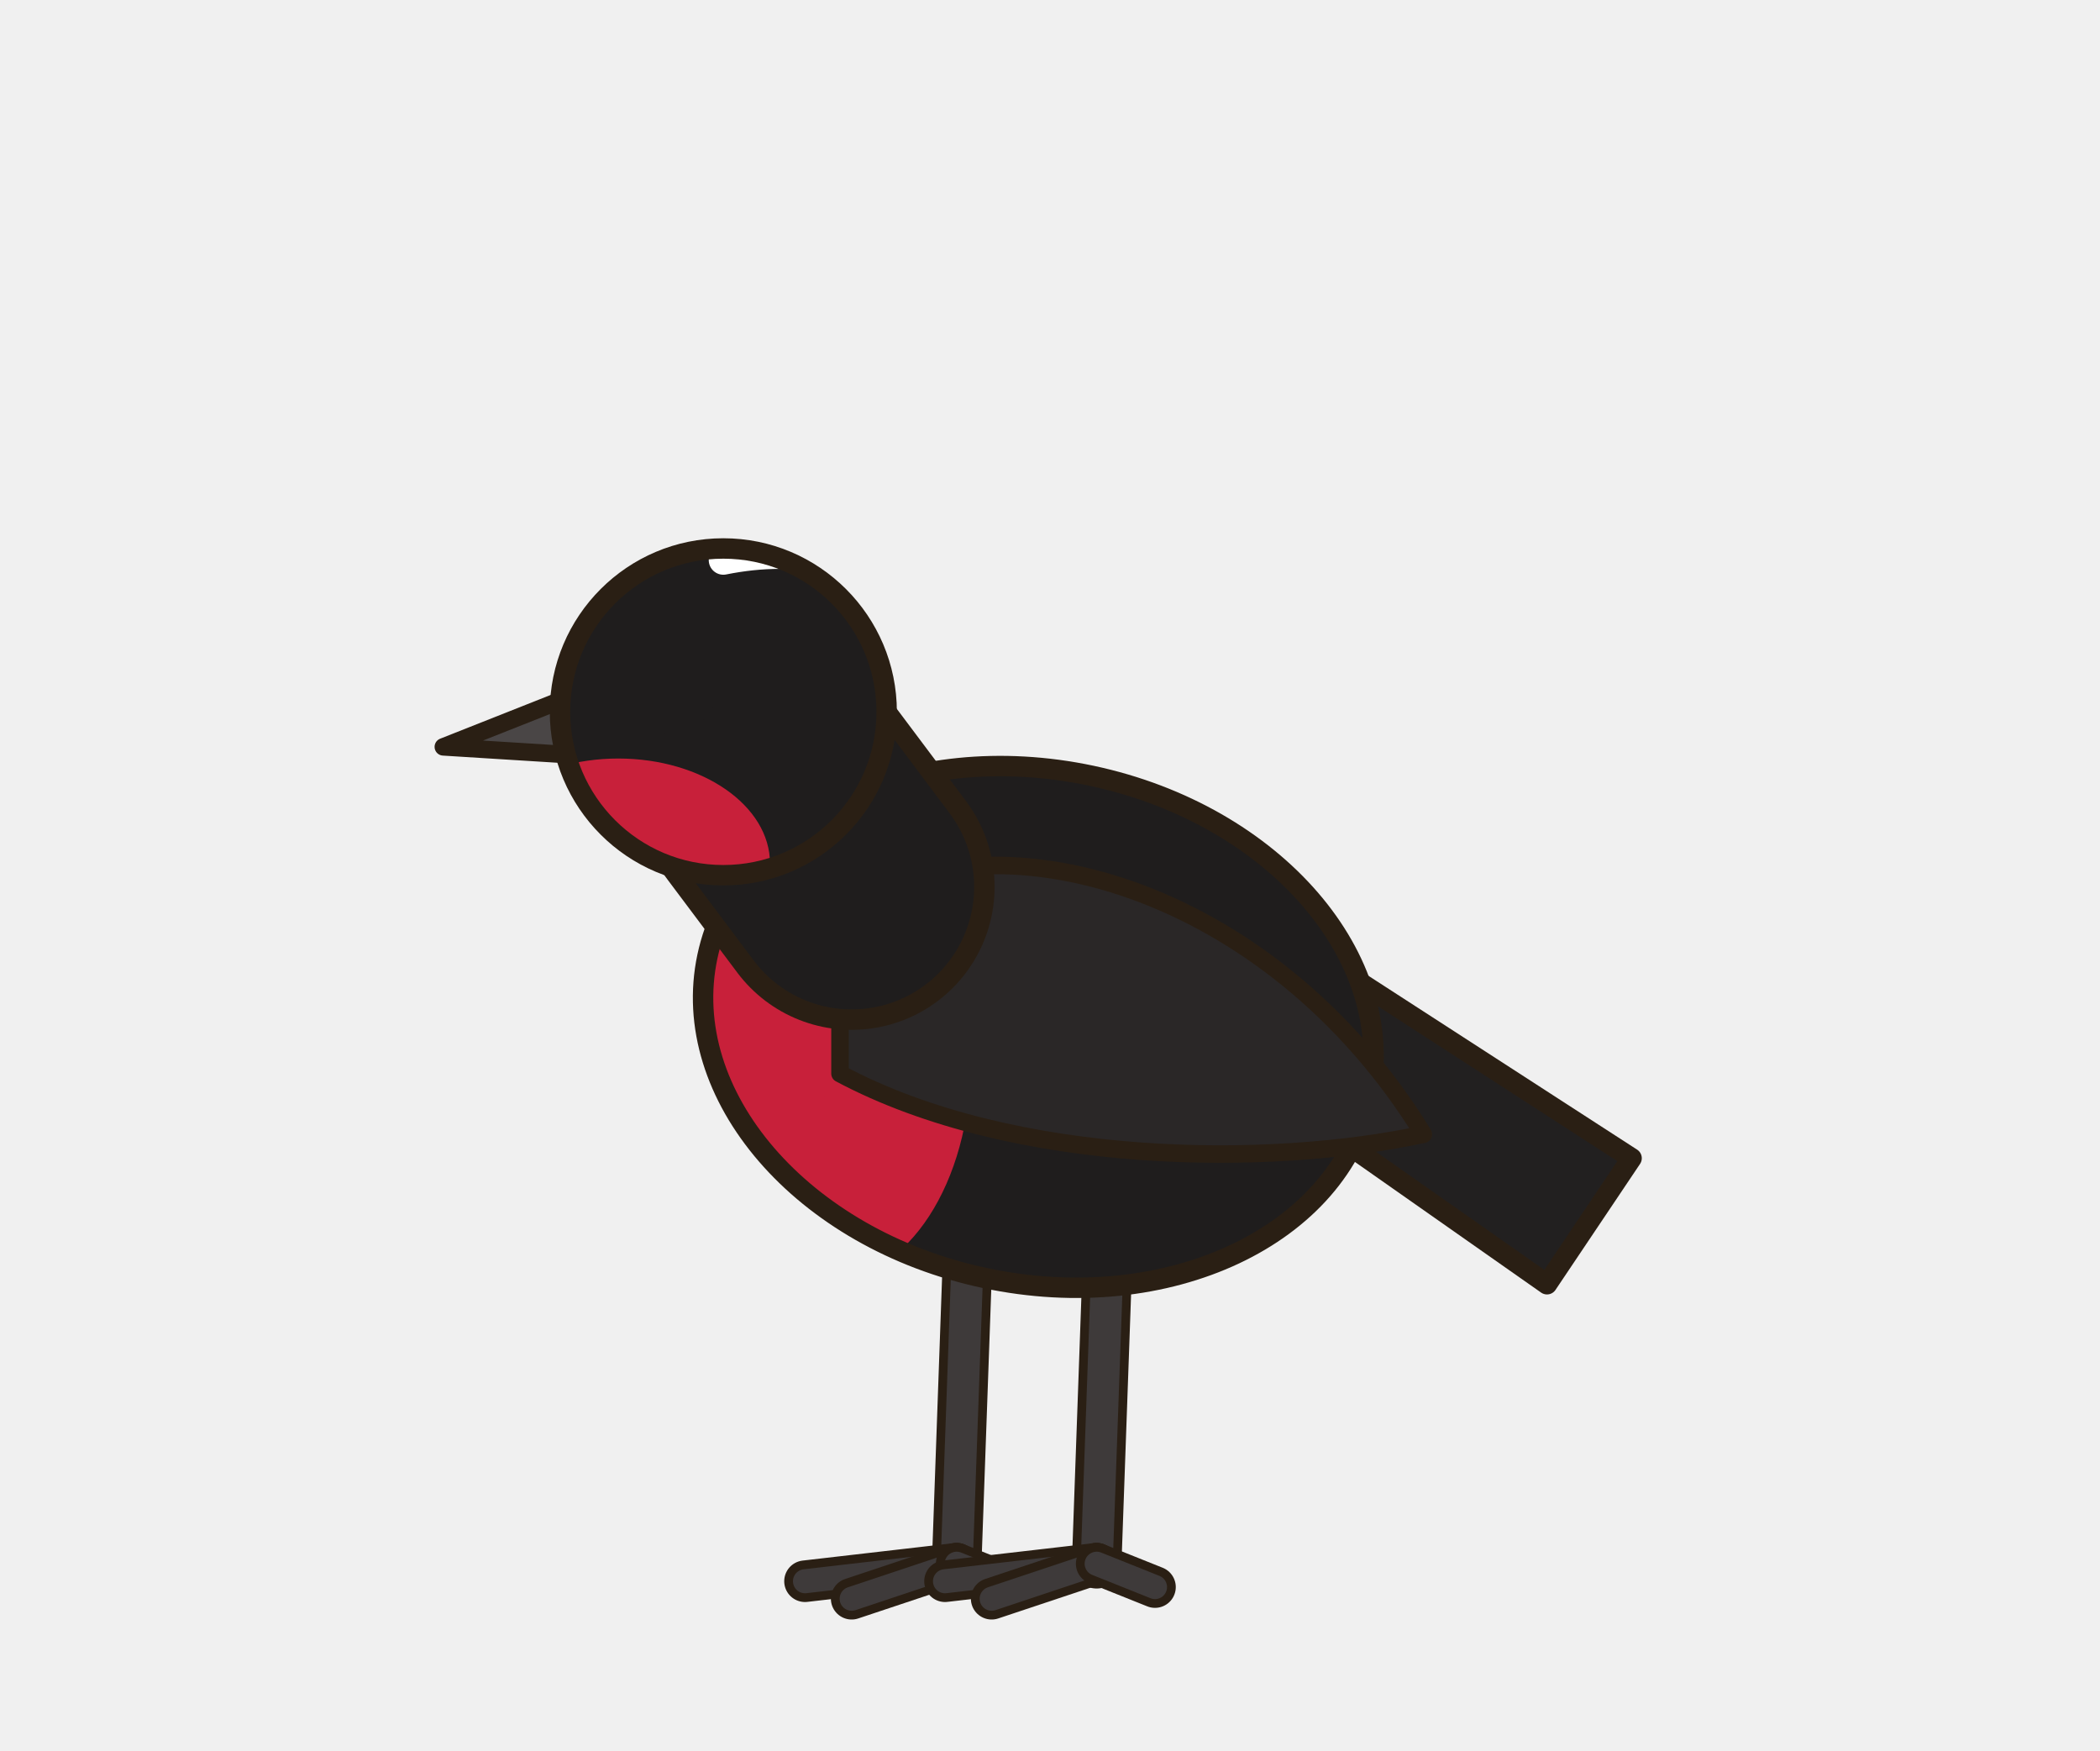
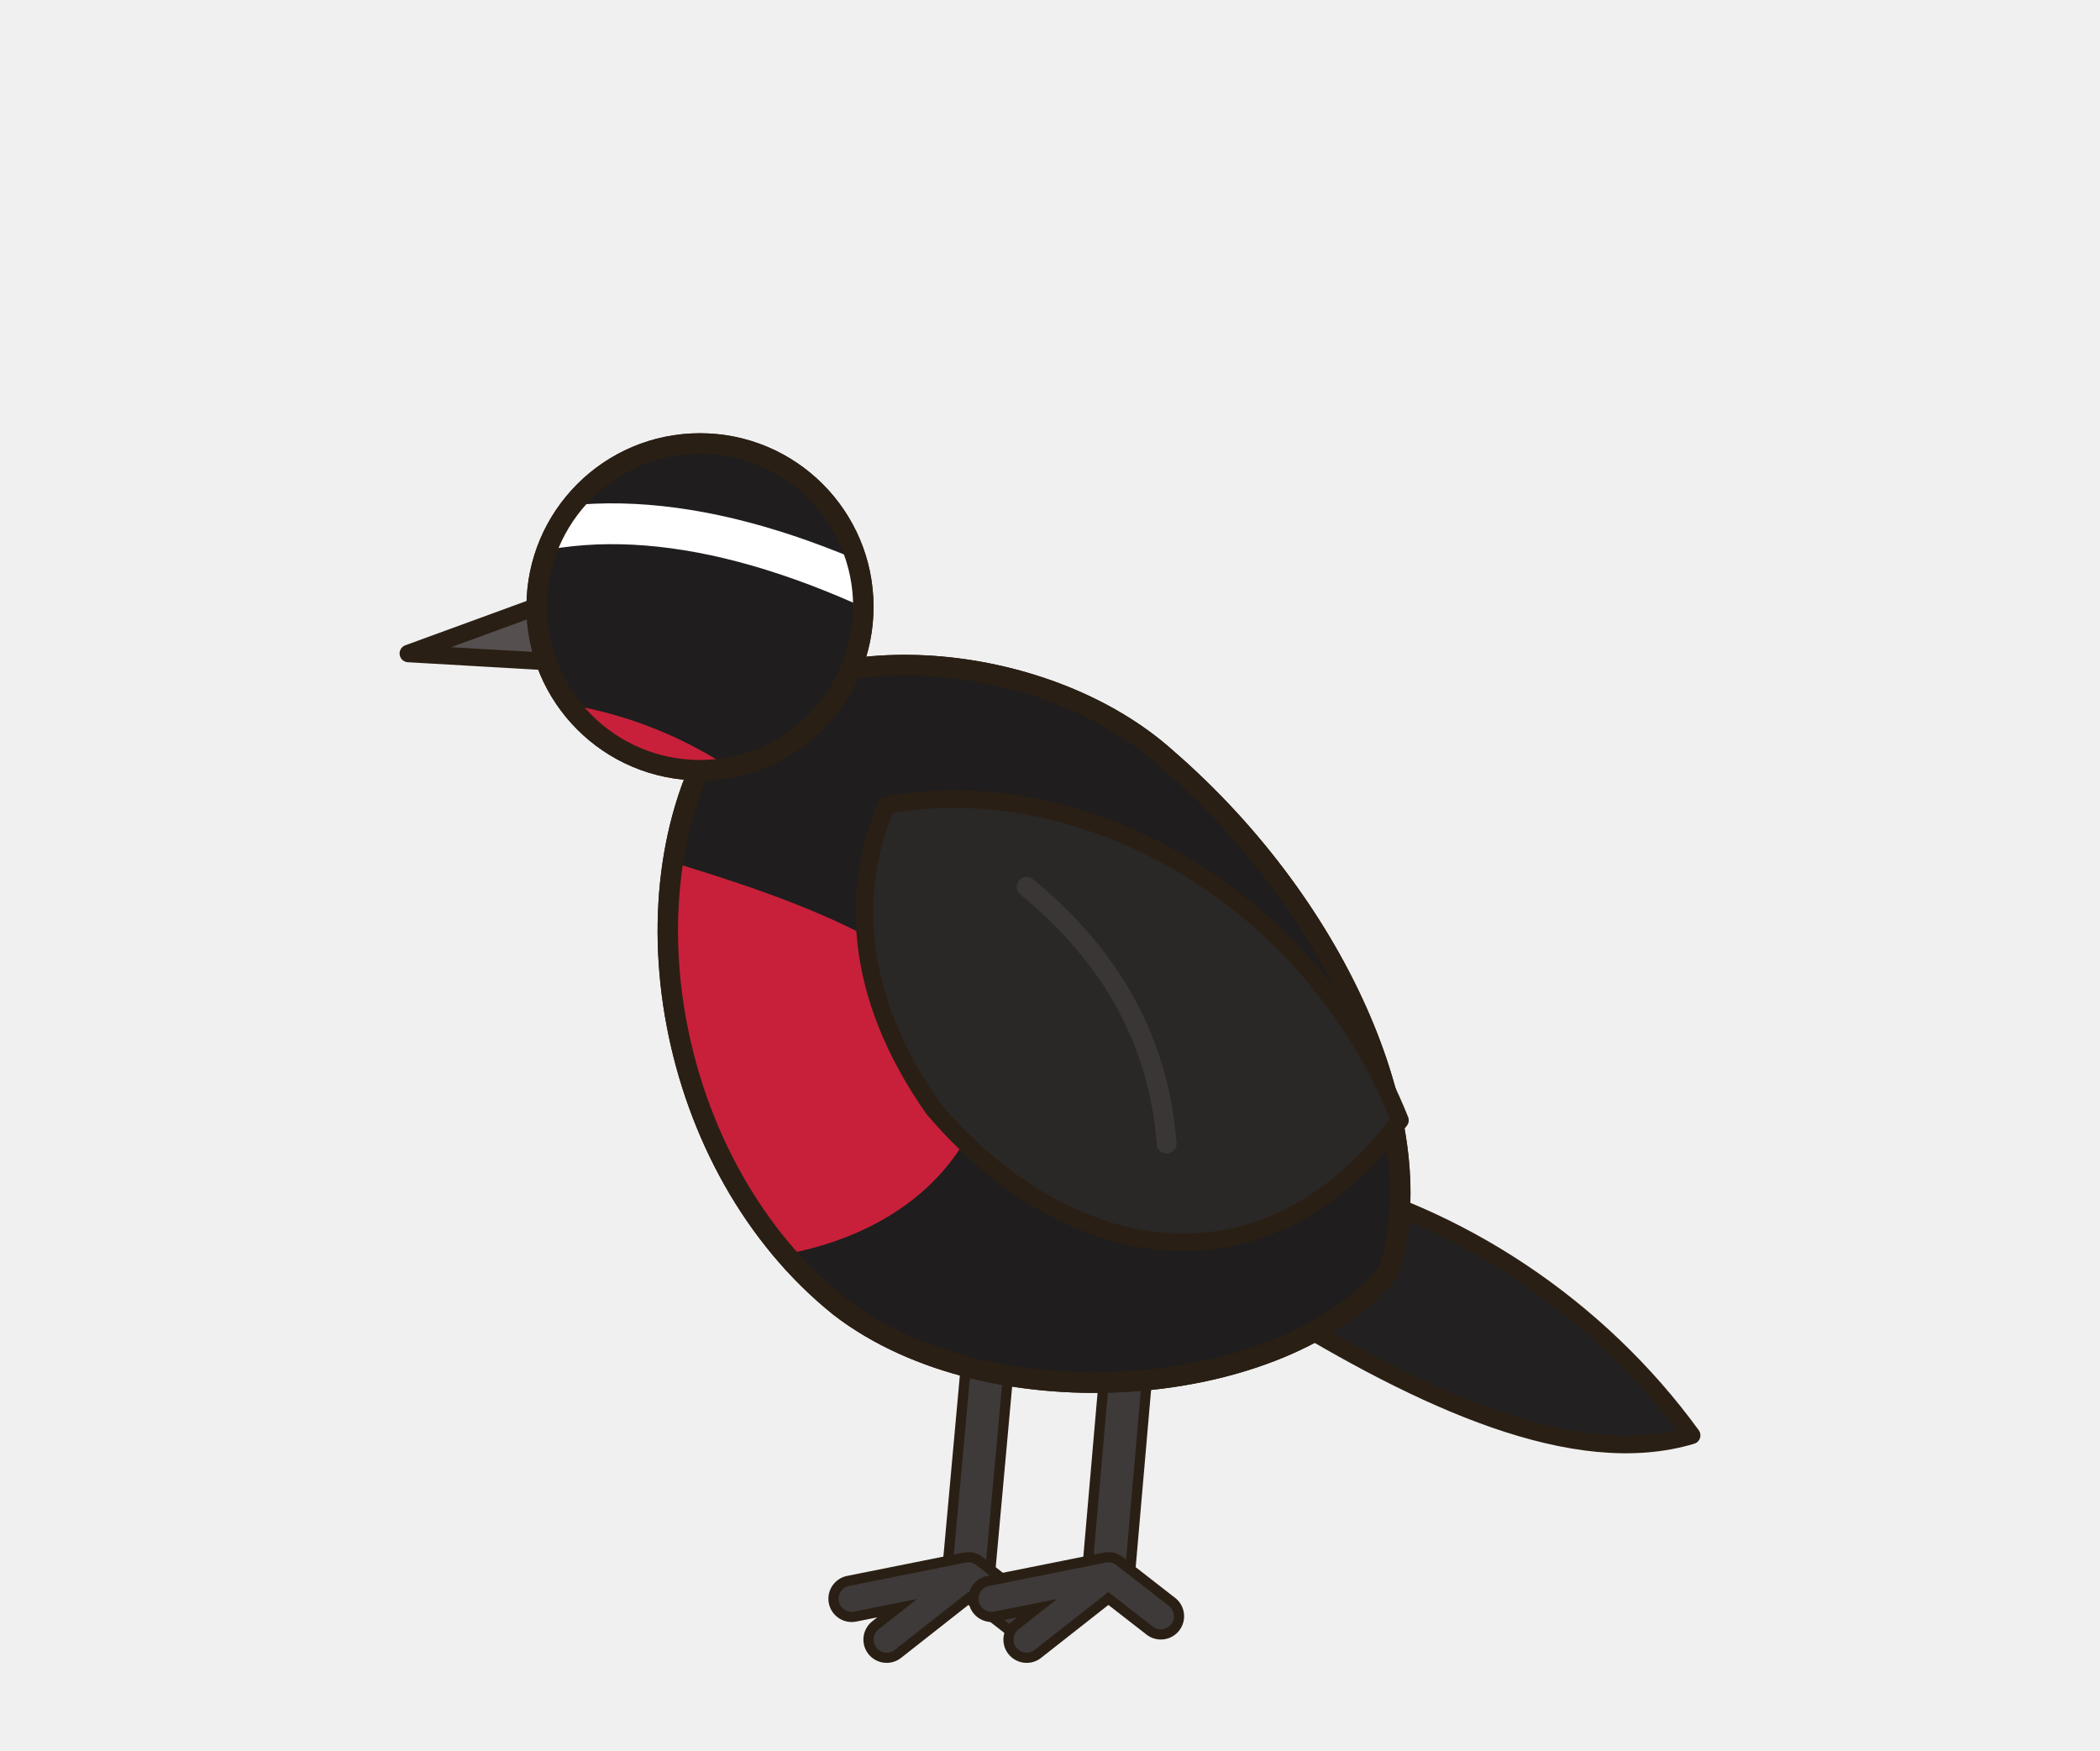
<svg xmlns="http://www.w3.org/2000/svg" role="img" aria-label="Pecho Colorado" viewBox="-20 0 360 300" width="360" height="300" style="overflow:visible">
-   <style>#m-root{transform-box:view-box;transform-origin:150px 272px;animation:br 3.6s ease-in-out infinite}@keyframes br{0%,100%{transform:scale(1,1)}50%{transform:scale(1,1.012)}}#m-head{transform-box:view-box;transform-origin:126px 152px;animation:hb 4.6s ease-in-out infinite}@keyframes hb{0%,100%{transform:rotate(0)}22%{transform:rotate(-7.0deg)}45%{transform:rotate(4.0deg) translateY(1px)}62%{transform:rotate(-3.0deg)}80%{transform:rotate(6.0deg)}}#m-tail{transform-box:view-box;transform-origin:206px 178px;animation:tl 3.1s ease-in-out infinite}@keyframes tl{0%,66%,100%{transform:rotate(0)}74%{transform:rotate(-11.0deg)}84%{transform:rotate(4.0deg)}92%{transform:rotate(-3.0deg)}}#m-lid{transform-box:fill-box;transform-origin:center;animation:bl 4.4s infinite}@keyframes bl{0%,92%,100%{transform:scaleY(0)}95%{transform:scaleY(1)}}@media (prefers-reduced-motion:reduce){*{animation:none!important}}</style>
+   <style>#m-root{transform-box:view-box;transform-origin:150px 275px;animation:br 3.6s ease-in-out infinite}@keyframes br{0%,100%{transform:scale(1,1)}50%{transform:scale(1,1.012)}}#m-head{transform-box:view-box;transform-origin:126px 136px;animation:hb 4.6s ease-in-out infinite}@keyframes hb{0%,100%{transform:rotate(0)}22%{transform:rotate(-7.0deg)}45%{transform:rotate(4.0deg) translateY(1px)}62%{transform:rotate(-3.0deg)}80%{transform:rotate(6.0deg)}}#m-tail{transform-box:view-box;transform-origin:204px 206px;animation:tl 3.1s ease-in-out infinite}@keyframes tl{0%,66%,100%{transform:rotate(0)}74%{transform:rotate(-10.8deg)}84%{transform:rotate(4.8deg)}92%{transform:rotate(-3.6deg)}}.lid{transform-box:fill-box;transform-origin:center;animation:bl 4.4s infinite}@keyframes bl{0%,92%,100%{transform:scaleY(0)}95%{transform:scaleY(1)}}@media (prefers-reduced-motion:reduce){*{animation:none!important}}</style>
  <g id="m-root">
+     <path d="M150 226 L146 270" stroke="#2a1f14" stroke-width="9.1" stroke-linecap="round" />
+     <path d="M150 226 L146 270" stroke="#3e3a3a" stroke-width="5.6" stroke-linecap="round" />
+     <path d="M146 270 L126 274M146 270 L132 281M146 270 L155 277" stroke="#2a1f14" stroke-width="7.98" stroke-linecap="round" />
+     <path d="M146 270 L126 274M146 270 L132 281M146 270 L155 277" stroke="#3e3a3a" stroke-width="4.48" stroke-linecap="round" />
+     <path d="M174 224 L170 270" stroke="#2a1f14" stroke-width="9.1" stroke-linecap="round" />
+     <path d="M174 224 L170 270" stroke="#3e3a3a" stroke-width="5.6" stroke-linecap="round" />
+     <path d="M170 270 L150 274M170 270 L156 281M170 270 L179 277" stroke="#2a1f14" stroke-width="7.98" stroke-linecap="round" />
+     <path d="M170 270 L150 274M170 270 L156 281M170 270 L179 277" stroke="#3e3a3a" stroke-width="4.48" stroke-linecap="round" />
    <g id="m-tail">
-       <path d="M199.3 187.9 L245.2 220.1 L259.7 198.5 L212.7 168.1 Z" fill="#222020" stroke="#2a1f14" stroke-width="3.5" stroke-linejoin="round" />
+       <path d="M204 202 C230 208 254 224 270 246 C250 252 224 240 198 224 Z" fill="#222020" stroke="#2a1f14" stroke-width="3" stroke-linejoin="round" stroke-linecap="round" />
    </g>
-     <g id="m-legs">
-       <path d="M146 212 L144 268" stroke="#2a1f14" stroke-width="8.5" stroke-linecap="round" />
-       <path d="M146 212 L144 268" stroke="#3e3a3a" stroke-width="5.5" stroke-linecap="round" />
-       <path d="M144 268 L118.0 271.0" stroke="#2a1f14" stroke-width="7.125" stroke-linecap="round" />
-       <path d="M144 268 L118.0 271.0" stroke="#3e3a3a" stroke-width="4.125" stroke-linecap="round" />
-       <path d="M144 268 L126.0 274.0" stroke="#2a1f14" stroke-width="7.125" stroke-linecap="round" />
-       <path d="M144 268 L126.0 274.0" stroke="#3e3a3a" stroke-width="4.125" stroke-linecap="round" />
-       <path d="M144 268 L154.0 272.0" stroke="#2a1f14" stroke-width="7.125" stroke-linecap="round" />
-       <path d="M144 268 L154.0 272.0" stroke="#3e3a3a" stroke-width="4.125" stroke-linecap="round" />
-       <path d="M170 212 L168 268" stroke="#2a1f14" stroke-width="8.5" stroke-linecap="round" />
-       <path d="M170 212 L168 268" stroke="#3e3a3a" stroke-width="5.5" stroke-linecap="round" />
-       <path d="M168 268 L142.0 271.0" stroke="#2a1f14" stroke-width="7.125" stroke-linecap="round" />
-       <path d="M168 268 L142.0 271.0" stroke="#3e3a3a" stroke-width="4.125" stroke-linecap="round" />
-       <path d="M168 268 L150.0 274.0" stroke="#2a1f14" stroke-width="7.125" stroke-linecap="round" />
-       <path d="M168 268 L150.0 274.0" stroke="#3e3a3a" stroke-width="4.125" stroke-linecap="round" />
-       <path d="M168 268 L178.0 272.0" stroke="#2a1f14" stroke-width="7.125" stroke-linecap="round" />
-       <path d="M168 268 L178.0 272.0" stroke="#3e3a3a" stroke-width="4.125" stroke-linecap="round" />
+     <path d="M104 124 C86 152 94 200 124 224 C150 244 200 240 218 218 C226 194 210 156 180 130 C160 112 122 108 104 124 Z" fill="#1f1d1d" stroke="#2a1f14" stroke-width="3.5" stroke-linejoin="round" stroke-linecap="round" />
+     <clipPath id="cc">
+       <path d="M104 124 C86 152 94 200 124 224 C150 244 200 240 218 218 C226 194 210 156 180 130 C160 112 122 108 104 124 Z" />
+     </clipPath>
+     <g clip-path="url(#cc)">
+       <path d="M70 140 C100 150 134 156 150 178 C150 206 120 222 84 214 Z" fill="#c8203a" />
    </g>
-     <ellipse id="m-body" cx="158" cy="176" rx="58" ry="44" transform="rotate(12 158 176)" fill="#1f1d1d" />
-     <clipPath id="bc">
-       <ellipse cx="158" cy="176" rx="58" ry="44" transform="rotate(12 158 176)" />
-     </clipPath>
-     <g clip-path="url(#bc)">
-       <ellipse cx="142" cy="210.32" rx="63.8" ry="39.6" fill="#1f1d1d" />
-       <ellipse cx="122.04" cy="182" rx="24.36" ry="37.4" fill="#c8203a" />
-       <ellipse cx="110" cy="164" rx="30" ry="26" fill="#c8203a" />
-     </g>
-     <ellipse cx="158" cy="176" rx="58" ry="44" transform="rotate(12 158 176)" fill="none" stroke="#2a1f14" stroke-width="3.5" />
-     <g id="m-wing">
-       <path d="M124 156 C150 138 198 152 224 194.4 C198 200 154 200 124 184 Z" fill="#2a2727" stroke="#2a1f14" stroke-width="3" stroke-linejoin="round" />
-     </g>
+     <path d="M104 124 C86 152 94 200 124 224 C150 244 200 240 218 218 C226 194 210 156 180 130 C160 112 122 108 104 124 Z" fill="none" stroke="#2a1f14" stroke-width="3.5" stroke-linejoin="round" />
+     <path d="M132 138 C164 132 204 152 220 192 C196 224 162 216 140 190 C126 170 126 152 132 138 Z" fill="#2a2727" stroke="#2a1f14" stroke-width="3" stroke-linejoin="round" stroke-linecap="round" />
+     <path d="M156 152 q22 18 24 44" stroke="#3a3636" stroke-width="3.4" fill="none" stroke-linecap="round" />
    <g id="m-head">
-       <path d="M126 152 L114 136" stroke="#2a1f14" stroke-width="49" stroke-linecap="round" />
-       <path d="M126 152 L114 136" stroke="#1f1d1d" stroke-width="42" stroke-linecap="round" />
-       <path d="M80.0 118.5 L56.0 128.0 L80.0 129.5 Z" fill="#4a4646" stroke="#2a1f14" stroke-width="3" stroke-linejoin="round" />
-       <circle cx="104" cy="122" r="28" fill="#1f1d1d" />
+       <path d="M76 102.5 L50 112 L76 113.5 Z" fill="#55504f" stroke="#2a1f14" stroke-width="3" stroke-linejoin="round" stroke-linecap="round" />
+       <ellipse cx="100" cy="104" rx="28" ry="28" fill="#1f1d1d" stroke="#2a1f14" stroke-width="3.5" stroke-linejoin="round" stroke-linecap="round" />
      <clipPath id="hc">
-         <circle cx="104" cy="122" r="28" />
+         <ellipse cx="100" cy="104" rx="28" ry="28" />
      </clipPath>
      <g clip-path="url(#hc)">
-         <path d="M104 96 Q124 92 138 104" stroke="#fff" stroke-width="5" fill="none" stroke-linecap="round" />
-         <ellipse cx="86" cy="148" rx="26" ry="18" fill="#c8203a" />
+         <path d="M60 120 C86 118 110 130 124 150 L60 150 Z" fill="#c8203a" />
+         <path d="M62 94 Q92 82 136 104" stroke="#fff" stroke-width="7" fill="none" stroke-linecap="round" />
      </g>
-       <circle cx="104" cy="122" r="28" fill="none" stroke="#2a1f14" stroke-width="3.5" />
-       <circle cx="95" cy="118" r="4.6" fill="#1b120c" />
-       <circle cx="93.5" cy="116.3" r="1.5" fill="#fff" />
-       <ellipse id="m-lid" cx="95" cy="118" rx="7.8" ry="7.8" fill="#1f1d1d" />
+       <ellipse cx="100" cy="104" rx="28" ry="28" fill="none" stroke="#2a1f14" stroke-width="3.5" />
+       <circle cx="88" cy="106" r="4.6" fill="#1b120c" />
+       <circle cx="86.6" cy="104.4" r="1.5" fill="#fff" />
+       <ellipse class="lid" cx="88" cy="106" rx="8.0" ry="8.0" fill="#1f1d1d" />
    </g>
  </g>
</svg>
